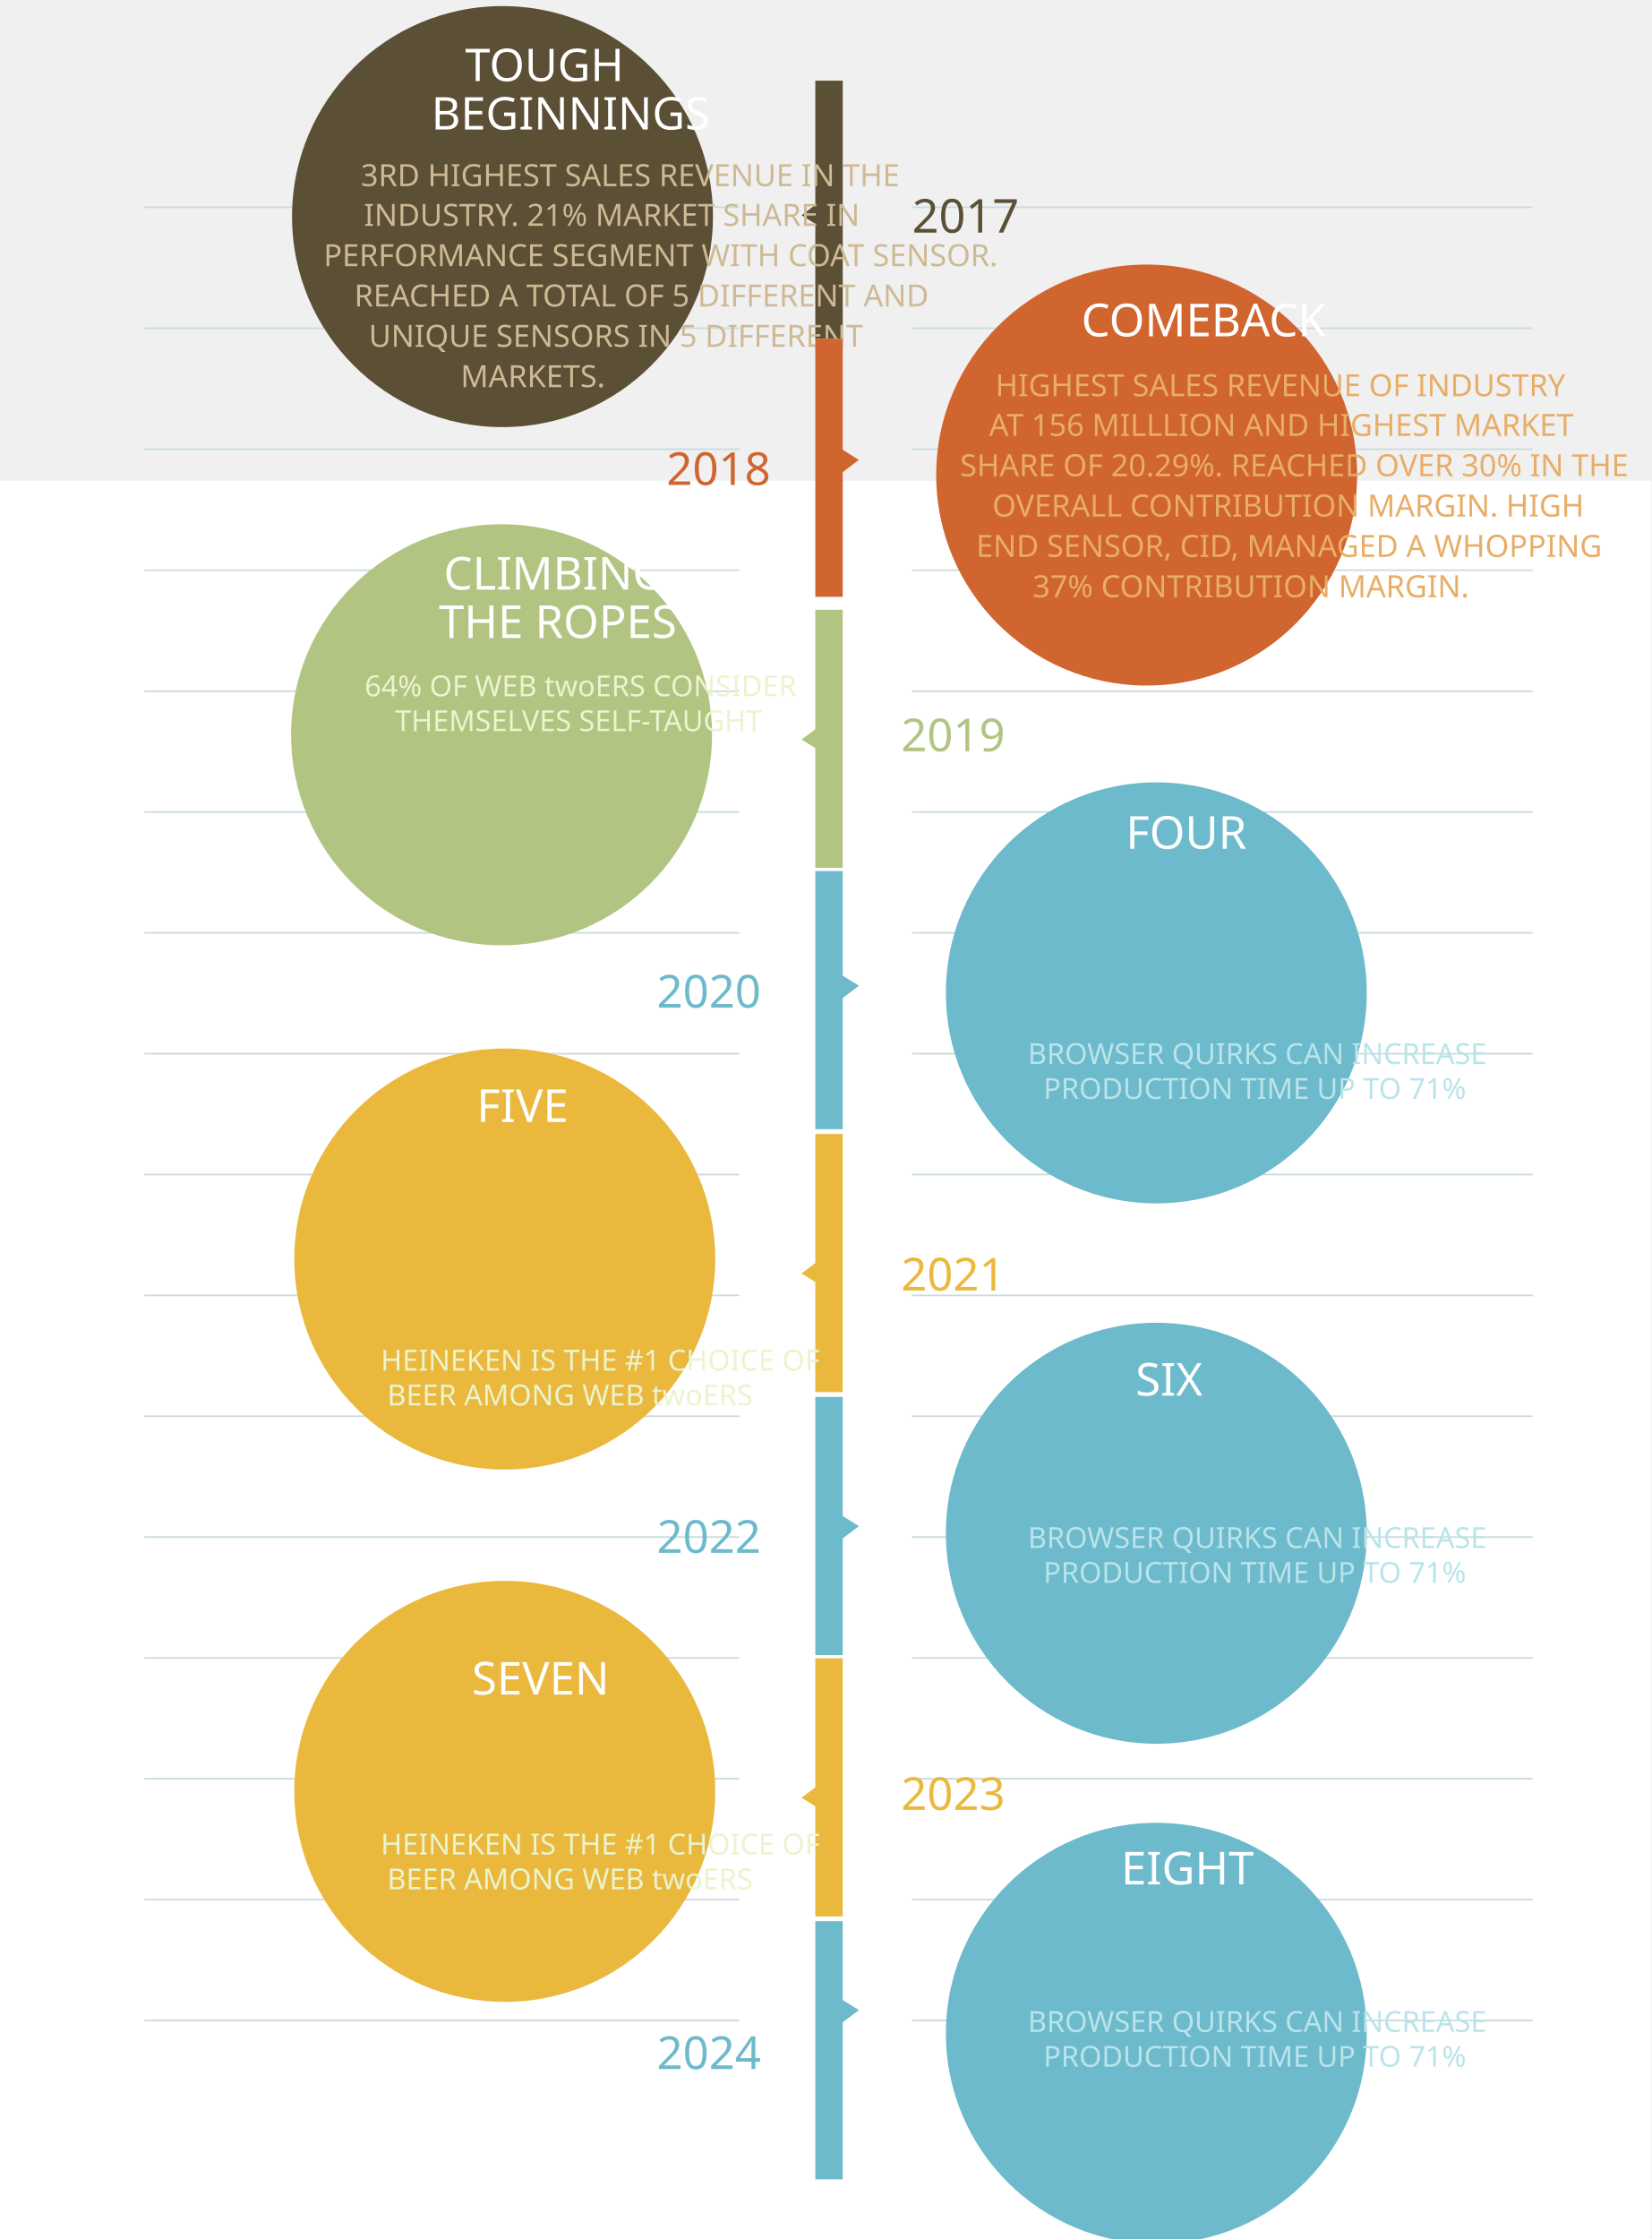
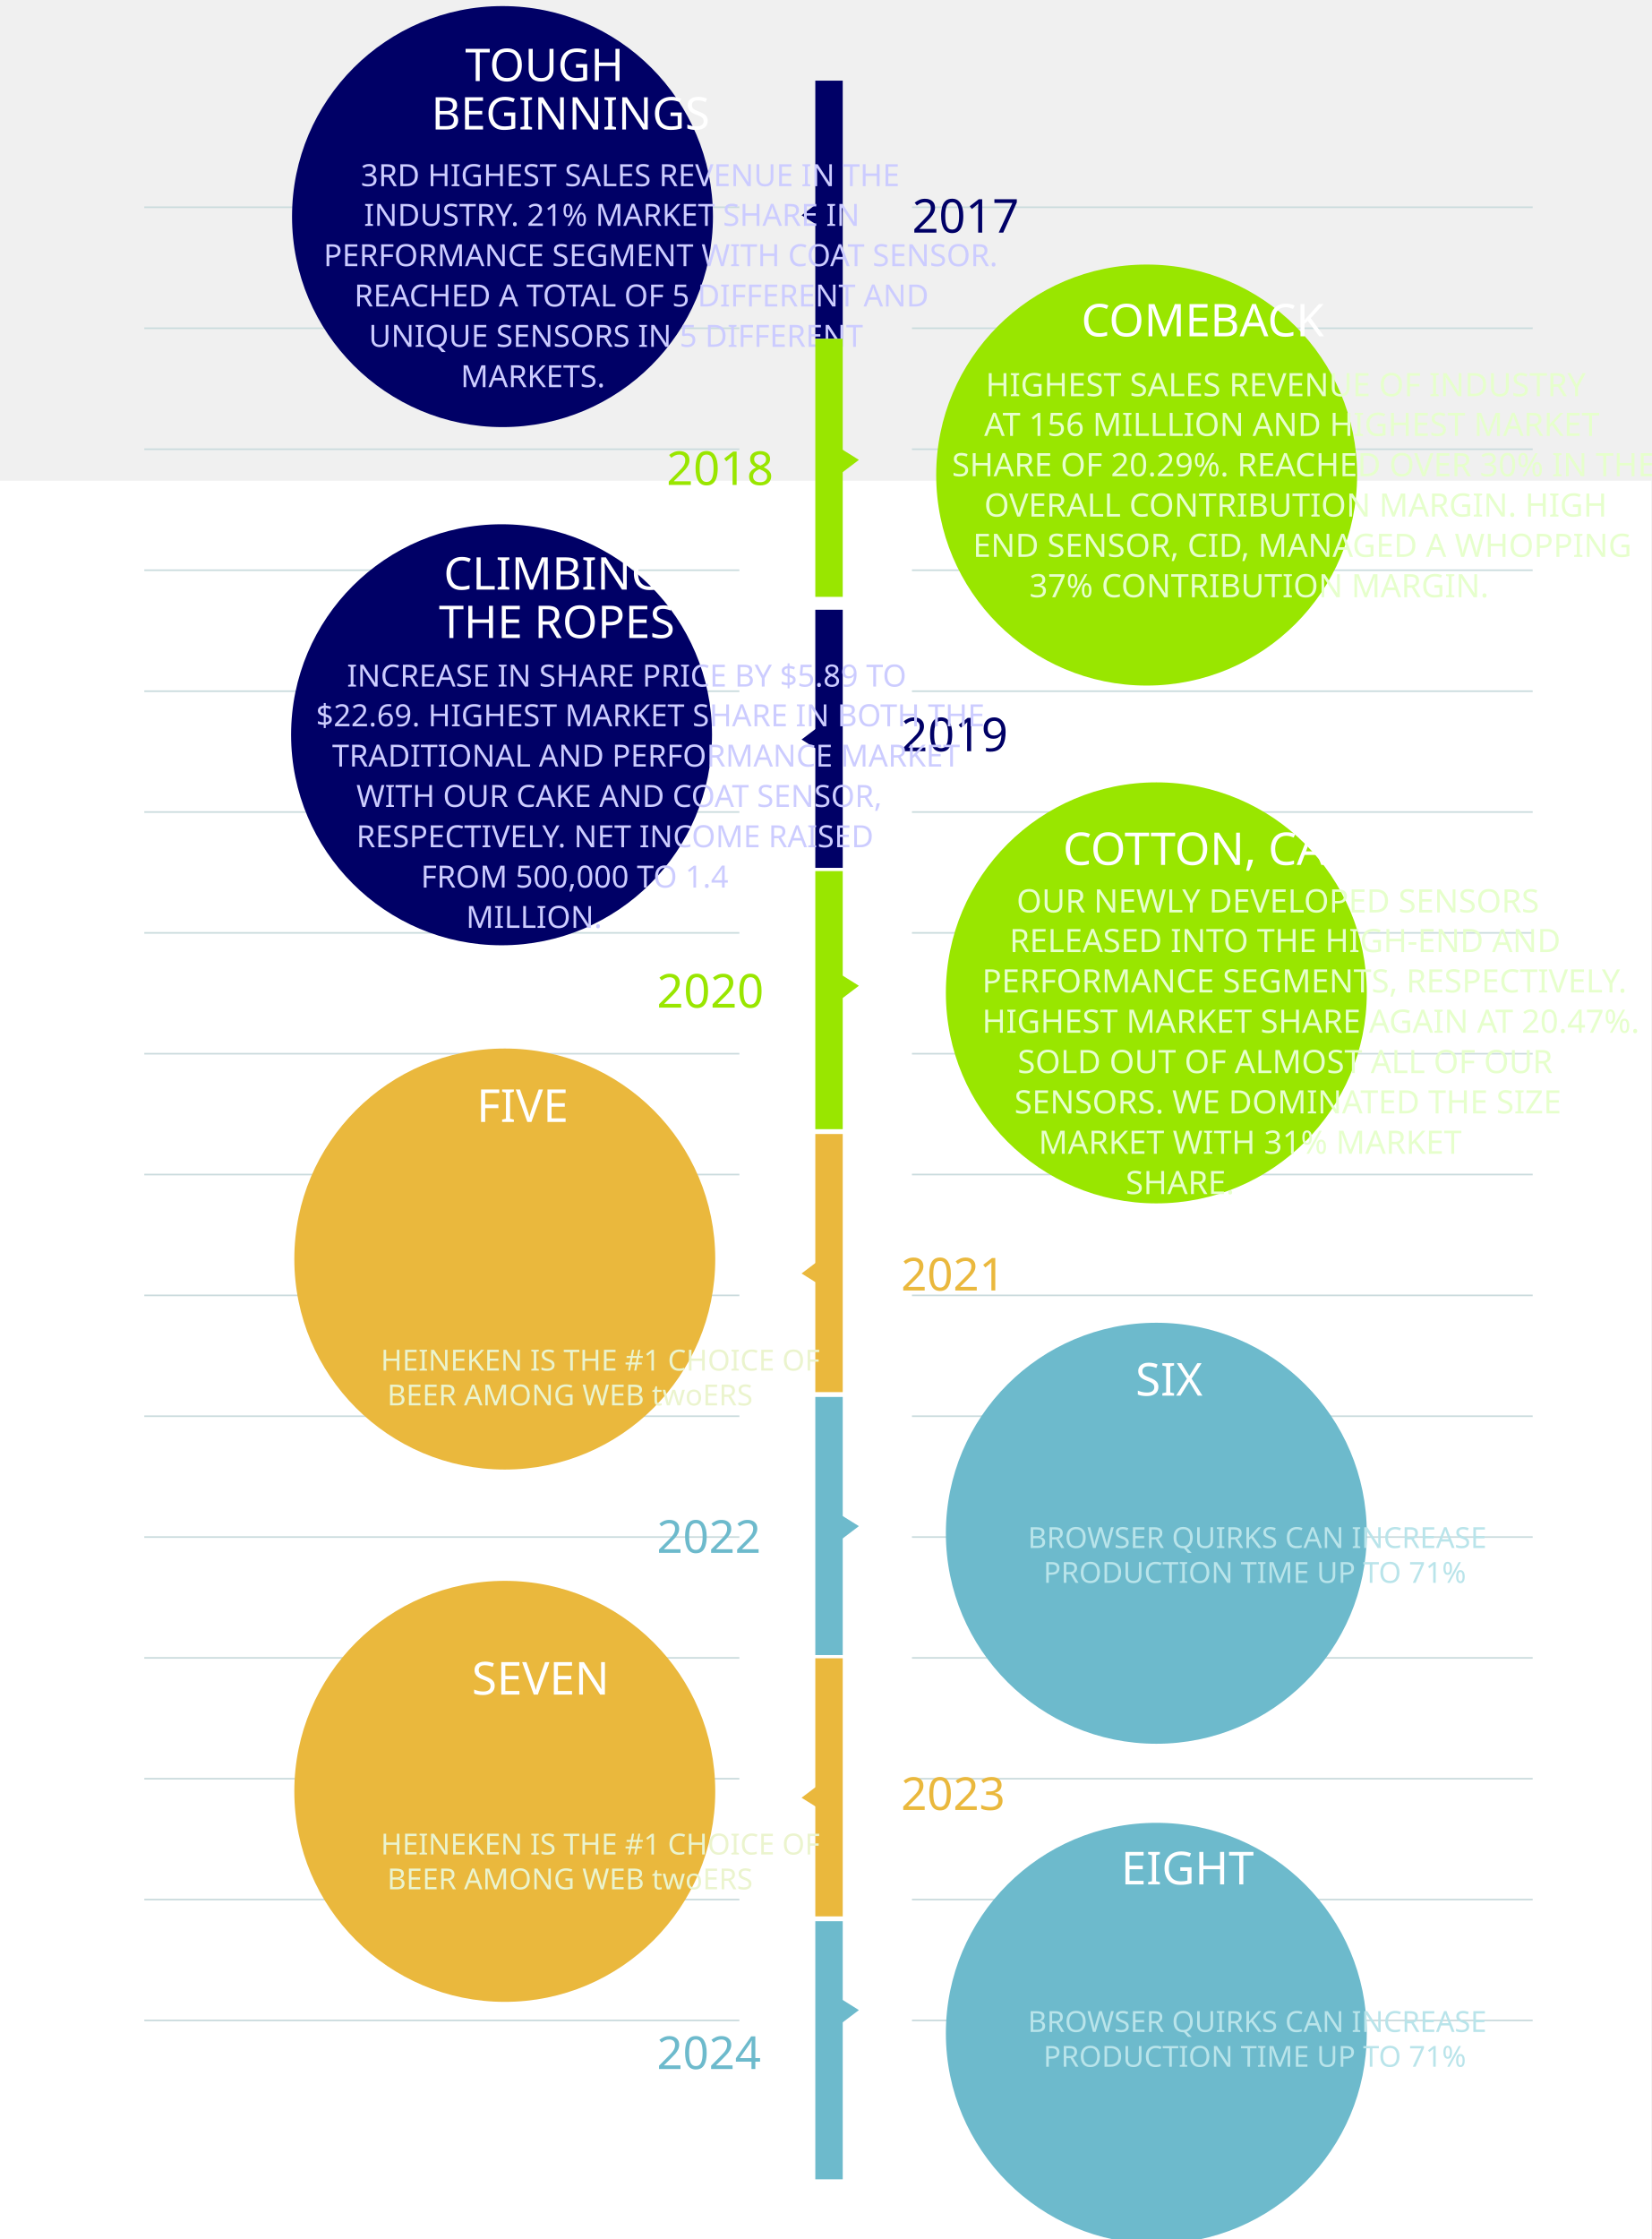
<svg xmlns="http://www.w3.org/2000/svg" version="1.1" id="InteractiveSVG" x="0px" y="0px" width="1024px" height="1388px" viewBox="0 0 1024 1388" enable-background="new 0 0 1024 1388" xml:space="preserve">
  <g id="background">
    <rect y="297.986" fill="#ffffff" width="1023.91" height="1090" />
    <g>
      <line fill="none" stroke="#CADBDD" stroke-miterlimit="10" x1="950.369" y1="1252.486" x2="565.455" y2="1252.486" />
      <line fill="none" stroke="#CADBDD" stroke-miterlimit="10" x1="950.369" y1="1177.577" x2="565.455" y2="1177.577" />
      <line fill="none" stroke="#CADBDD" stroke-miterlimit="10" x1="950.369" y1="1102.668" x2="565.455" y2="1102.668" />
      <line fill="none" stroke="#CADBDD" stroke-miterlimit="10" x1="950.369" y1="1027.758" x2="565.455" y2="1027.758" />
      <line fill="none" stroke="#CADBDD" stroke-miterlimit="10" x1="950.369" y1="952.85" x2="565.455" y2="952.85" />
      <line fill="none" stroke="#CADBDD" stroke-miterlimit="10" x1="950.369" y1="877.94" x2="565.455" y2="877.94" />
      <line fill="none" stroke="#CADBDD" stroke-miterlimit="10" x1="950.369" y1="803.031" x2="565.455" y2="803.031" />
      <line fill="none" stroke="#CADBDD" stroke-miterlimit="10" x1="950.369" y1="728.123" x2="565.455" y2="728.122" />
      <line fill="none" stroke="#CADBDD" stroke-miterlimit="10" x1="950.369" y1="653.214" x2="565.455" y2="653.214" />
      <line fill="none" stroke="#CADBDD" stroke-miterlimit="10" x1="950.369" y1="578.305" x2="565.455" y2="578.305" />
      <line fill="none" stroke="#CADBDD" stroke-miterlimit="10" x1="950.369" y1="503.396" x2="565.455" y2="503.396" />
      <line fill="none" stroke="#CADBDD" stroke-miterlimit="10" x1="950.369" y1="428.486" x2="565.455" y2="428.486" />
      <line fill="none" stroke="#CADBDD" stroke-miterlimit="10" x1="950.369" y1="353.486" x2="565.455" y2="353.486" />
      <line fill="none" stroke="#CADBDD" stroke-miterlimit="10" x1="950.369" y1="278.486" x2="565.455" y2="278.486" />
      <line fill="none" stroke="#CADBDD" stroke-miterlimit="10" x1="950.369" y1="203.486" x2="565.455" y2="203.486" />
      <line fill="none" stroke="#CADBDD" stroke-miterlimit="10" x1="950.369" y1="128.486" x2="565.455" y2="128.486" />
    </g>
    <g>
      <line fill="none" stroke="#CADBDD" stroke-miterlimit="10" x1="458.454" y1="1252.486" x2="89.467" y2="1252.486" />
      <line fill="none" stroke="#CADBDD" stroke-miterlimit="10" x1="458.454" y1="1177.577" x2="89.467" y2="1177.577" />
      <line fill="none" stroke="#CADBDD" stroke-miterlimit="10" x1="458.454" y1="1102.668" x2="89.467" y2="1102.668" />
      <line fill="none" stroke="#CADBDD" stroke-miterlimit="10" x1="458.454" y1="1027.758" x2="89.467" y2="1027.758" />
      <line fill="none" stroke="#CADBDD" stroke-miterlimit="10" x1="458.454" y1="952.85" x2="89.467" y2="952.85" />
      <line fill="none" stroke="#CADBDD" stroke-miterlimit="10" x1="458.454" y1="877.94" x2="89.467" y2="877.94" />
      <line fill="none" stroke="#CADBDD" stroke-miterlimit="10" x1="458.454" y1="803.031" x2="89.467" y2="803.031" />
      <line fill="none" stroke="#CADBDD" stroke-miterlimit="10" x1="458.454" y1="728.122" x2="89.467" y2="728.122" />
      <line fill="none" stroke="#CADBDD" stroke-miterlimit="10" x1="458.454" y1="653.214" x2="89.467" y2="653.214" />
      <line fill="none" stroke="#CADBDD" stroke-miterlimit="10" x1="458.454" y1="578.305" x2="89.467" y2="578.305" />
      <line fill="none" stroke="#CADBDD" stroke-miterlimit="10" x1="458.454" y1="503.396" x2="89.467" y2="503.396" />
      <line fill="none" stroke="#CADBDD" stroke-miterlimit="10" x1="458.454" y1="428.486" x2="89.467" y2="428.486" />
      <line fill="none" stroke="#CADBDD" stroke-miterlimit="10" x1="458.454" y1="353.486" x2="89.467" y2="353.486" />
      <line fill="none" stroke="#CADBDD" stroke-miterlimit="10" x1="458.454" y1="278.486" x2="89.467" y2="278.486" />
      <line fill="none" stroke="#CADBDD" stroke-miterlimit="10" x1="458.454" y1="203.486" x2="89.467" y2="203.486" />
      <line fill="none" stroke="#CADBDD" stroke-miterlimit="10" x1="458.454" y1="128.486" x2="89.467" y2="128.486" />
    </g>
  </g>
  <g id="timeline">
    <g id="one">
-       <rect x="505.545" y="50" fill="#5B4F35" width="17" height="160" />
-       <polyline fill="#5B4F35" points="509.334,124.132 497.023,133.456 514.566,144.415   " />
+       <rect x="505.545" y="50" fill="#000066" width="17" height="160" />
+       <polyline fill="#000066" points="509.334,124.132 497.023,133.456 514.566,144.415   " />
      <g>
-         <text transform="matrix(1 0 0 1 565.5449 144.2139)" fill="#5B4F35" font-family="'LeagueGothic'" font-size="29">2017</text>
+         <text transform="matrix(1 0 0 1 565.5449 144.2139)" fill="#000066" font-family="'LeagueGothic'" font-size="29">2017</text>
      </g>
      <g id="one-badge">
-         <circle fill="#5B4F35" cx="311.581" cy="134.273" r="130.5" />
+         <circle fill="#000066" cx="311.581" cy="134.273" r="130.5" />
        <g id="one-title">
          <text transform="matrix(1 0 0 1 288.416 50.2793)" fill="#FFFFFF" font-family="'LeagueGothic'" font-size="28">TOUGH</text>
          <text transform="matrix(1 0 0 1 267.416 80.2793)" fill="#FFFFFF" font-family="'LeagueGothic'" font-size="28">BEGINNINGS</text>
        </g>
        <g id="one-details">
          <rect x="219.11" y="530.174" fill="none" width="187" height="68" />
-           <text transform="matrix(1 0 0 1 223.7134 115.4023)" fill="#CEB995" font-family="'LeagueGothic'" font-size="19">3RD HIGHEST SALES REVENUE IN THE</text>
-           <text transform="matrix(1 0 0 1 225.6372 140.0039)" fill="#CEB995" font-family="'LeagueGothic'" font-size="19">INDUSTRY. 21% MARKET SHARE IN </text>
-           <text transform="matrix(1 0 0 1 200.6372 165.0039)" fill="#CEB995" font-family="'LeagueGothic'" font-size="19">PERFORMANCE SEGMENT WITH COAT SENSOR.</text>
-           <text transform="matrix(1 0 0 1 219.6372 190.0039)" fill="#CEB995" font-family="'LeagueGothic'" font-size="19">REACHED A TOTAL OF 5 DIFFERENT AND </text>
-           <text transform="matrix(1 0 0 1 228.6372 215.0039)" fill="#CEB995" font-family="'LeagueGothic'" font-size="19">UNIQUE SENSORS IN 5 DIFFERENT</text>
-           <text transform="matrix(1 0 0 1 285.6372 240.0039)" fill="#CEB995" font-family="'LeagueGothic'" font-size="19">MARKETS. </text>
+           <text transform="matrix(1 0 0 1 223.7134 115.4023)" fill="#ccccff" font-family="'LeagueGothic'" font-size="19">3RD HIGHEST SALES REVENUE IN THE</text>
+           <text transform="matrix(1 0 0 1 225.6372 140.0039)" fill="#ccccff" font-family="'LeagueGothic'" font-size="19">INDUSTRY. 21% MARKET SHARE IN </text>
+           <text transform="matrix(1 0 0 1 200.6372 165.0039)" fill="#ccccff" font-family="'LeagueGothic'" font-size="19">PERFORMANCE SEGMENT WITH COAT SENSOR.</text>
+           <text transform="matrix(1 0 0 1 219.6372 190.0039)" fill="#ccccff" font-family="'LeagueGothic'" font-size="19">REACHED A TOTAL OF 5 DIFFERENT AND </text>
+           <text transform="matrix(1 0 0 1 228.6372 215.0039)" fill="#ccccff" font-family="'LeagueGothic'" font-size="19">UNIQUE SENSORS IN 5 DIFFERENT</text>
+           <text transform="matrix(1 0 0 1 285.6372 240.0039)" fill="#ccccff" font-family="'LeagueGothic'" font-size="19">MARKETS. </text>
        </g>
      </g>
    </g>
    <g id="two">
-       <rect x="505.545" y="210" fill="#D1652F" width="17" height="160" />
-       <polyline fill="#D1652F" points="520.256,294.415 532.566,285.092 515.023,274.132   " />
-       <text transform="matrix(1 0 0 1 413.2793 300.6328)" fill="#D1652F" font-family="'LeagueGothic'" font-size="28.225">2018</text>
+       <rect x="505.545" y="210" fill="#99e600" width="17" height="160" />
+       <polyline fill="#99e600" points="520.256,294.415 532.566,285.092 515.023,274.132   " />
+       <text transform="matrix(1 0 0 1 413.2793 300.6328)" fill="#99e600" font-family="'LeagueGothic'" font-size="29">2018</text>
      <g id="two-badge">
-         <circle fill="#D1652F" cx="711" cy="294.5" r="130.5" />
+         <circle fill="#99e600" cx="711" cy="294.5" r="130.5" />
        <g id="two-title">
-           <text transform="matrix(1 0 0 1 670.4639 208.5059)" fill="#FFFFFF" font-family="'LeagueGothic'" font-size="28.225">COMEBACK</text>
+           <text transform="matrix(1 0 0 1 670.4639 208.5059)" fill="#FFFFFF" font-family="'LeagueGothic'" font-size="28">COMEBACK</text>
        </g>
        <g id="two-details">
          <rect x="616.468" y="650.4" fill="none" width="187" height="68" />
-           <text transform="matrix(1 0 0 1 617.1738 245.6289)" fill="#E8AD67" font-family="'LeagueGothic'" font-size="19">HIGHEST SALES REVENUE OF INDUSTRY </text>
-           <text transform="matrix(1 0 0 1 613.2568 270.2305)" fill="#E8AD67" font-family="'LeagueGothic'" font-size="19">AT 156 MILLLION AND HIGHEST MARKET </text>
-           <text transform="matrix(1 0 0 1 595.2568 295.2305)" fill="#E8AD67" font-family="'LeagueGothic'" font-size="19">SHARE OF 20.29%. REACHED OVER 30% IN THE</text>
-           <text transform="matrix(1 0 0 1 615.2568 320.2305)" fill="#E8AD67" font-family="'LeagueGothic'" font-size="19">OVERALL CONTRIBUTION MARGIN. HIGH</text>
-           <text transform="matrix(1 0 0 1 605.2568 345.2305)" fill="#E8AD67" font-family="'LeagueGothic'" font-size="19">END SENSOR, CID, MANAGED A WHOPPING </text>
-           <text transform="matrix(1 0 0 1 640.2568 370.2305)" fill="#E8AD67" font-family="'LeagueGothic'" font-size="19">37% CONTRIBUTION MARGIN.</text>
+           <text transform="matrix(1 0 0 1 611.1738 245.6289)" fill="#e6ffcc" font-family="'LeagueGothic'" font-size="20">HIGHEST SALES REVENUE OF INDUSTRY </text>
+           <text transform="matrix(1 0 0 1 610.2568 270.2305)" fill="#e6ffcc" font-family="'LeagueGothic'" font-size="20">AT 156 MILLLION AND HIGHEST MARKET </text>
+           <text transform="matrix(1 0 0 1 590.2568 295.2305)" fill="#e6ffcc" font-family="'LeagueGothic'" font-size="20">SHARE OF 20.29%. REACHED OVER 30% IN THE</text>
+           <text transform="matrix(1 0 0 1 610.2568 320.2305)" fill="#e6ffcc" font-family="'LeagueGothic'" font-size="20">OVERALL CONTRIBUTION MARGIN. HIGH</text>
+           <text transform="matrix(1 0 0 1 603.2568 345.2305)" fill="#e6ffcc" font-family="'LeagueGothic'" font-size="20">END SENSOR, CID, MANAGED A WHOPPING </text>
+           <text transform="matrix(1 0 0 1 638.2568 370.2305)" fill="#e6ffcc" font-family="'LeagueGothic'" font-size="20">37% CONTRIBUTION MARGIN. </text>
        </g>
      </g>
    </g>
    <g id="three">
-       <rect x="505.545" y="378" fill="#B1C482" width="17" height="160" />
-       <polyline fill="#B1C482" points="509.334,449.133 497.023,458.455 514.566,469.415   " />
-       <text transform="matrix(1 0 0 1 558.6953 465.7109)" fill="#B1C482" font-family="'LeagueGothic'" font-size="28.225">2019</text>
+       <rect x="505.545" y="378" fill="#000066" width="17" height="160" />
+       <polyline fill="#000066" points="509.334,449.133 497.023,458.455 514.566,469.415   " />
+       <text transform="matrix(1 0 0 1 558.6953 465.7109)" fill="#000066" font-family="'LeagueGothic'" font-size="29">2019</text>
      <g id="three-badge">
-         <circle fill="#B1C482" cx="311" cy="455.5" r="130.5" />
+         <circle fill="#000066" cx="311" cy="455.5" r="130.5" />
        <g id="three-title">
-           <text transform="matrix(1 0 0 1 275.0991 365.5059)" fill="#FFFFFF" font-family="'LeagueGothic'" font-size="28.225">CLIMBING</text>
-           <text transform="matrix(1 0 0 1 272.0991 395.5059)" fill="#FFFFFF" font-family="'LeagueGothic'" font-size="28.225">THE ROPES</text>
+           <text transform="matrix(1 0 0 1 275.0991 365.5059)" fill="#FFFFFF" font-family="'LeagueGothic'" font-size="28">CLIMBING</text>
+           <text transform="matrix(1 0 0 1 272.0991 395.5059)" fill="#FFFFFF" font-family="'LeagueGothic'" font-size="28">THE ROPES</text>
        </g>
        <g id="three-details">
          <rect x="215.893" y="818.4" fill="none" width="187" height="68" />
-           <text transform="matrix(1 0 0 1 226.1045 431.6289)" fill="#EBF4CE" font-family="'LeagueGothic'" font-size="18">64% OF WEB twoERS CONSIDER</text>
-           <text transform="matrix(1 0 0 1 244.9507 453.2305)" fill="#EBF4CE" font-family="'LeagueGothic'" font-size="18">THEMSELVES SELF-TAUGHT</text>
+           <text transform="matrix(1 0 0 1 215.1045 425.6289)" fill="#ccccff" font-family="'LeagueGothic'" font-size="19">INCREASE IN SHARE PRICE BY $5.89 TO</text>
+           <text transform="matrix(1 0 0 1 195.9507 450.2305)" fill="#ccccff" font-family="'LeagueGothic'" font-size="19">$22.69. HIGHEST MARKET SHARE IN BOTH THE</text>
+           <text transform="matrix(1 0 0 1 205.9507 475.2305)" fill="#ccccff" font-family="'LeagueGothic'" font-size="19">TRADITIONAL AND PERFORMANCE MARKET</text>
+           <text transform="matrix(1 0 0 1 220.9507 500.2305)" fill="#ccccff" font-family="'LeagueGothic'" font-size="19">WITH OUR CAKE AND COAT SENSOR,</text>
+           <text transform="matrix(1 0 0 1 220.9507 525.2305)" fill="#ccccff" font-family="'LeagueGothic'" font-size="19">RESPECTIVELY. NET INCOME RAISED</text>
+           <text transform="matrix(1 0 0 1 260.9507 550.2305)" fill="#ccccff" font-family="'LeagueGothic'" font-size="19">FROM 500,000 TO 1.4</text>
+           <text transform="matrix(1 0 0 1 288.9507 575.2305)" fill="#ccccff" font-family="'LeagueGothic'" font-size="19">MILLION.</text>
        </g>
      </g>
    </g>
    <g id="four">
-       <rect x="505.545" y="540" fill="#6DBACC" width="17" height="160" />
-       <polyline fill="#6DBACC" points="520.256,620.415 532.566,611.092 515.023,600.133   " />
-       <text transform="matrix(1 0 0 1 407.2793 624.6328)" fill="#6DBACC" font-family="'LeagueGothic'" font-size="28.225">2020</text>
+       <rect x="505.545" y="540" fill="#99e600" width="17" height="160" />
+       <polyline fill="#99e600" points="520.256,620.415 532.566,611.092 515.023,600.133   " />
+       <text transform="matrix(1 0 0 1 407.2793 624.6328)" fill="#99e600" font-family="'LeagueGothic'" font-size="29">2020</text>
      <g id="four-badge">
-         <circle fill="#6DBACC" cx="717" cy="615.5" r="130.5" />
+         <circle fill="#99e600" cx="717" cy="615.5" r="130.5" />
        <g id="four-title">
-           <text transform="matrix(1 0 0 1 698.0996 526.1816)" fill="#FFFFFF" font-family="'LeagueGothic'" font-size="28.225">FOUR</text>
+           <text transform="matrix(1 0 0 1 659.0996 536.1816)" fill="#FFFFFF" font-family="'LeagueGothic'" font-size="28">COTTON, CANDY</text>
        </g>
        <g id="four-details">
          <rect x="622.892" y="1046.4" fill="none" width="187" height="68" />
-           <text transform="matrix(1 0 0 1 637.332 659.6289)" fill="#B9E4EA" font-family="'LeagueGothic'" font-size="18">BROWSER QUIRKS CAN INCREASE </text>
-           <text transform="matrix(1 0 0 1 646.9707 681.2305)" fill="#B9E4EA" font-family="'LeagueGothic'" font-size="18">PRODUCTION TIME UP TO 71%</text>
+           <text transform="matrix(1 0 0 1 630.332 565.6289)" fill="#e6ffcc" font-family="'LeagueGothic'" font-size="20">OUR NEWLY DEVELOPED SENSORS </text>
+           <text transform="matrix(1 0 0 1 625.9707 590.2305)" fill="#e6ffcc" font-family="'LeagueGothic'" font-size="20">RELEASED INTO THE HIGH-END AND</text>
+           <text transform="matrix(1 0 0 1 608.9707 615.2305)" fill="#e6ffcc" font-family="'LeagueGothic'" font-size="20">PERFORMANCE SEGMENTS, RESPECTIVELY.</text>
+           <text transform="matrix(1 0 0 1 608.9707 640.2305)" fill="#e6ffcc" font-family="'LeagueGothic'" font-size="20">HIGHEST MARKET SHARE AGAIN AT 20.47%.</text>
+           <text transform="matrix(1 0 0 1 630.9707 665.2305)" fill="#e6ffcc" font-family="'LeagueGothic'" font-size="20">SOLD OUT OF ALMOST ALL OF OUR</text>
+           <text transform="matrix(1 0 0 1 628.9707 690.2305)" fill="#e6ffcc" font-family="'LeagueGothic'" font-size="20">SENSORS. WE DOMINATED THE SIZE</text>
+           <text transform="matrix(1 0 0 1 643.9707 715.2305)" fill="#e6ffcc" font-family="'LeagueGothic'" font-size="20">MARKET WITH 31% MARKET</text>
+           <text transform="matrix(1 0 0 1 697.9707 740.2305)" fill="#e6ffcc" font-family="'LeagueGothic'" font-size="20">SHARE.</text>
        </g>
      </g>
    </g>
    <g id="five">
      <rect x="505.545" y="703" fill="#EAB83D" width="17" height="160" />
      <polyline fill="#EAB83D" points="509.334,780.133 497.023,789.455 514.566,800.415   " />
      <text transform="matrix(1 0 0 1 558.6953 800.0137)" fill="#EAB83D" font-family="'LeagueGothic'" font-size="28.225">2021</text>
      <g id="five-badge">
        <circle fill="#EAB83D" cx="313" cy="780.5" r="130.5" />
        <g id="five-title">
          <text transform="matrix(1 0 0 1 295.5708 695.5059)" fill="#FFFFFF" font-family="'LeagueGothic'" font-size="28.225">FIVE</text>
        </g>
        <g id="five-details">
          <rect x="217.893" y="1236.4" fill="none" width="187" height="68" />
          <text transform="matrix(1 0 0 1 236.0879 849.6289)" fill="#EBF4CE" font-family="'LeagueGothic'" font-size="18">HEINEKEN IS THE #1 CHOICE OF</text>
          <text transform="matrix(1 0 0 1 240.1099 871.2305)" fill="#EBF4CE" font-family="'LeagueGothic'" font-size="18">BEER AMONG WEB twoERS</text>
        </g>
      </g>
    </g>
    <g id="six">
      <rect x="505.545" y="866" fill="#6DBACC" width="17" height="160" />
      <polyline fill="#6DBACC" points="520.256,955.415 532.566,946.092 515.023,935.133   " />
      <text transform="matrix(1 0 0 1 407.2793 962.6328)" fill="#6DBACC" font-family="'LeagueGothic'" font-size="28.225">2022</text>
      <g id="six-badge">
        <circle fill="#6DBACC" cx="717" cy="950.5" r="130.5" />
        <g id="six-title">
          <text transform="matrix(1 0 0 1 704.0996 865.1816)" fill="#FFFFFF" font-family="'LeagueGothic'" font-size="28.225">SIX</text>
        </g>
        <g id="six-details">
          <rect x="622.892" y="1046.4" fill="none" width="187" height="68" />
          <text transform="matrix(1 0 0 1 637.332 959.6289)" fill="#B9E4EA" font-family="'LeagueGothic'" font-size="18">BROWSER QUIRKS CAN INCREASE </text>
          <text transform="matrix(1 0 0 1 646.9707 981.2305)" fill="#B9E4EA" font-family="'LeagueGothic'" font-size="18">PRODUCTION TIME UP TO 71%</text>
        </g>
      </g>
    </g>
    <g id="seven">
      <rect x="505.545" y="1028" fill="#EAB83D" width="17" height="160" />
      <polyline fill="#EAB83D" points="509.334,1105.133 497.023,1114.455 514.566,1125.415   " />
      <text transform="matrix(1 0 0 1 558.6953 1122.014)" fill="#EAB83D" font-family="'LeagueGothic'" font-size="28.225">2023</text>
      <g id="seven-badge">
        <circle fill="#EAB83D" cx="313" cy="1110.5" r="130.5" />
        <g id="seven-title">
          <text transform="matrix(1 0 0 1 292.5708 1050.506)" fill="#FFFFFF" font-family="'LeagueGothic'" font-size="28.225">SEVEN</text>
        </g>
        <g id="seven-details">
          <rect x="217.893" y="1236.4" fill="none" width="187" height="68" />
          <text transform="matrix(1 0 0 1 236.0879 1149.629)" fill="#EBF4CE" font-family="'LeagueGothic'" font-size="18">HEINEKEN IS THE #1 CHOICE OF</text>
          <text transform="matrix(1 0 0 1 240.1099 1171.23)" fill="#EBF4CE" font-family="'LeagueGothic'" font-size="18">BEER AMONG WEB twoERS</text>
        </g>
      </g>
    </g>
    <g id="eight">
      <rect x="505.545" y="1191" fill="#6DBACC" width="17" height="160" />
      <polyline fill="#6DBACC" points="520.256,1255.415 532.566,1246.092 515.023,1235.133   " />
      <text transform="matrix(1 0 0 1 407.2793 1282.633)" fill="#6DBACC" font-family="'LeagueGothic'" font-size="28.225">2024</text>
      <g id="eight-badge">
        <circle fill="#6DBACC" cx="717" cy="1260.5" r="130.5" />
        <g id="eight-title">
          <text transform="matrix(1 0 0 1 695.0996 1168.182)" fill="#FFFFFF" font-family="'LeagueGothic'" font-size="28.225">EIGHT</text>
        </g>
        <g id="eight-details">
          <rect x="622.892" y="1046.4" fill="none" width="187" height="68" />
          <text transform="matrix(1 0 0 1 637.332 1259.629)" fill="#B9E4EA" font-family="'LeagueGothic'" font-size="18">BROWSER QUIRKS CAN INCREASE </text>
          <text transform="matrix(1 0 0 1 646.9707 1281.23)" fill="#B9E4EA" font-family="'LeagueGothic'" font-size="18">PRODUCTION TIME UP TO 71%</text>
        </g>
      </g>
    </g>
  </g>
</svg>
